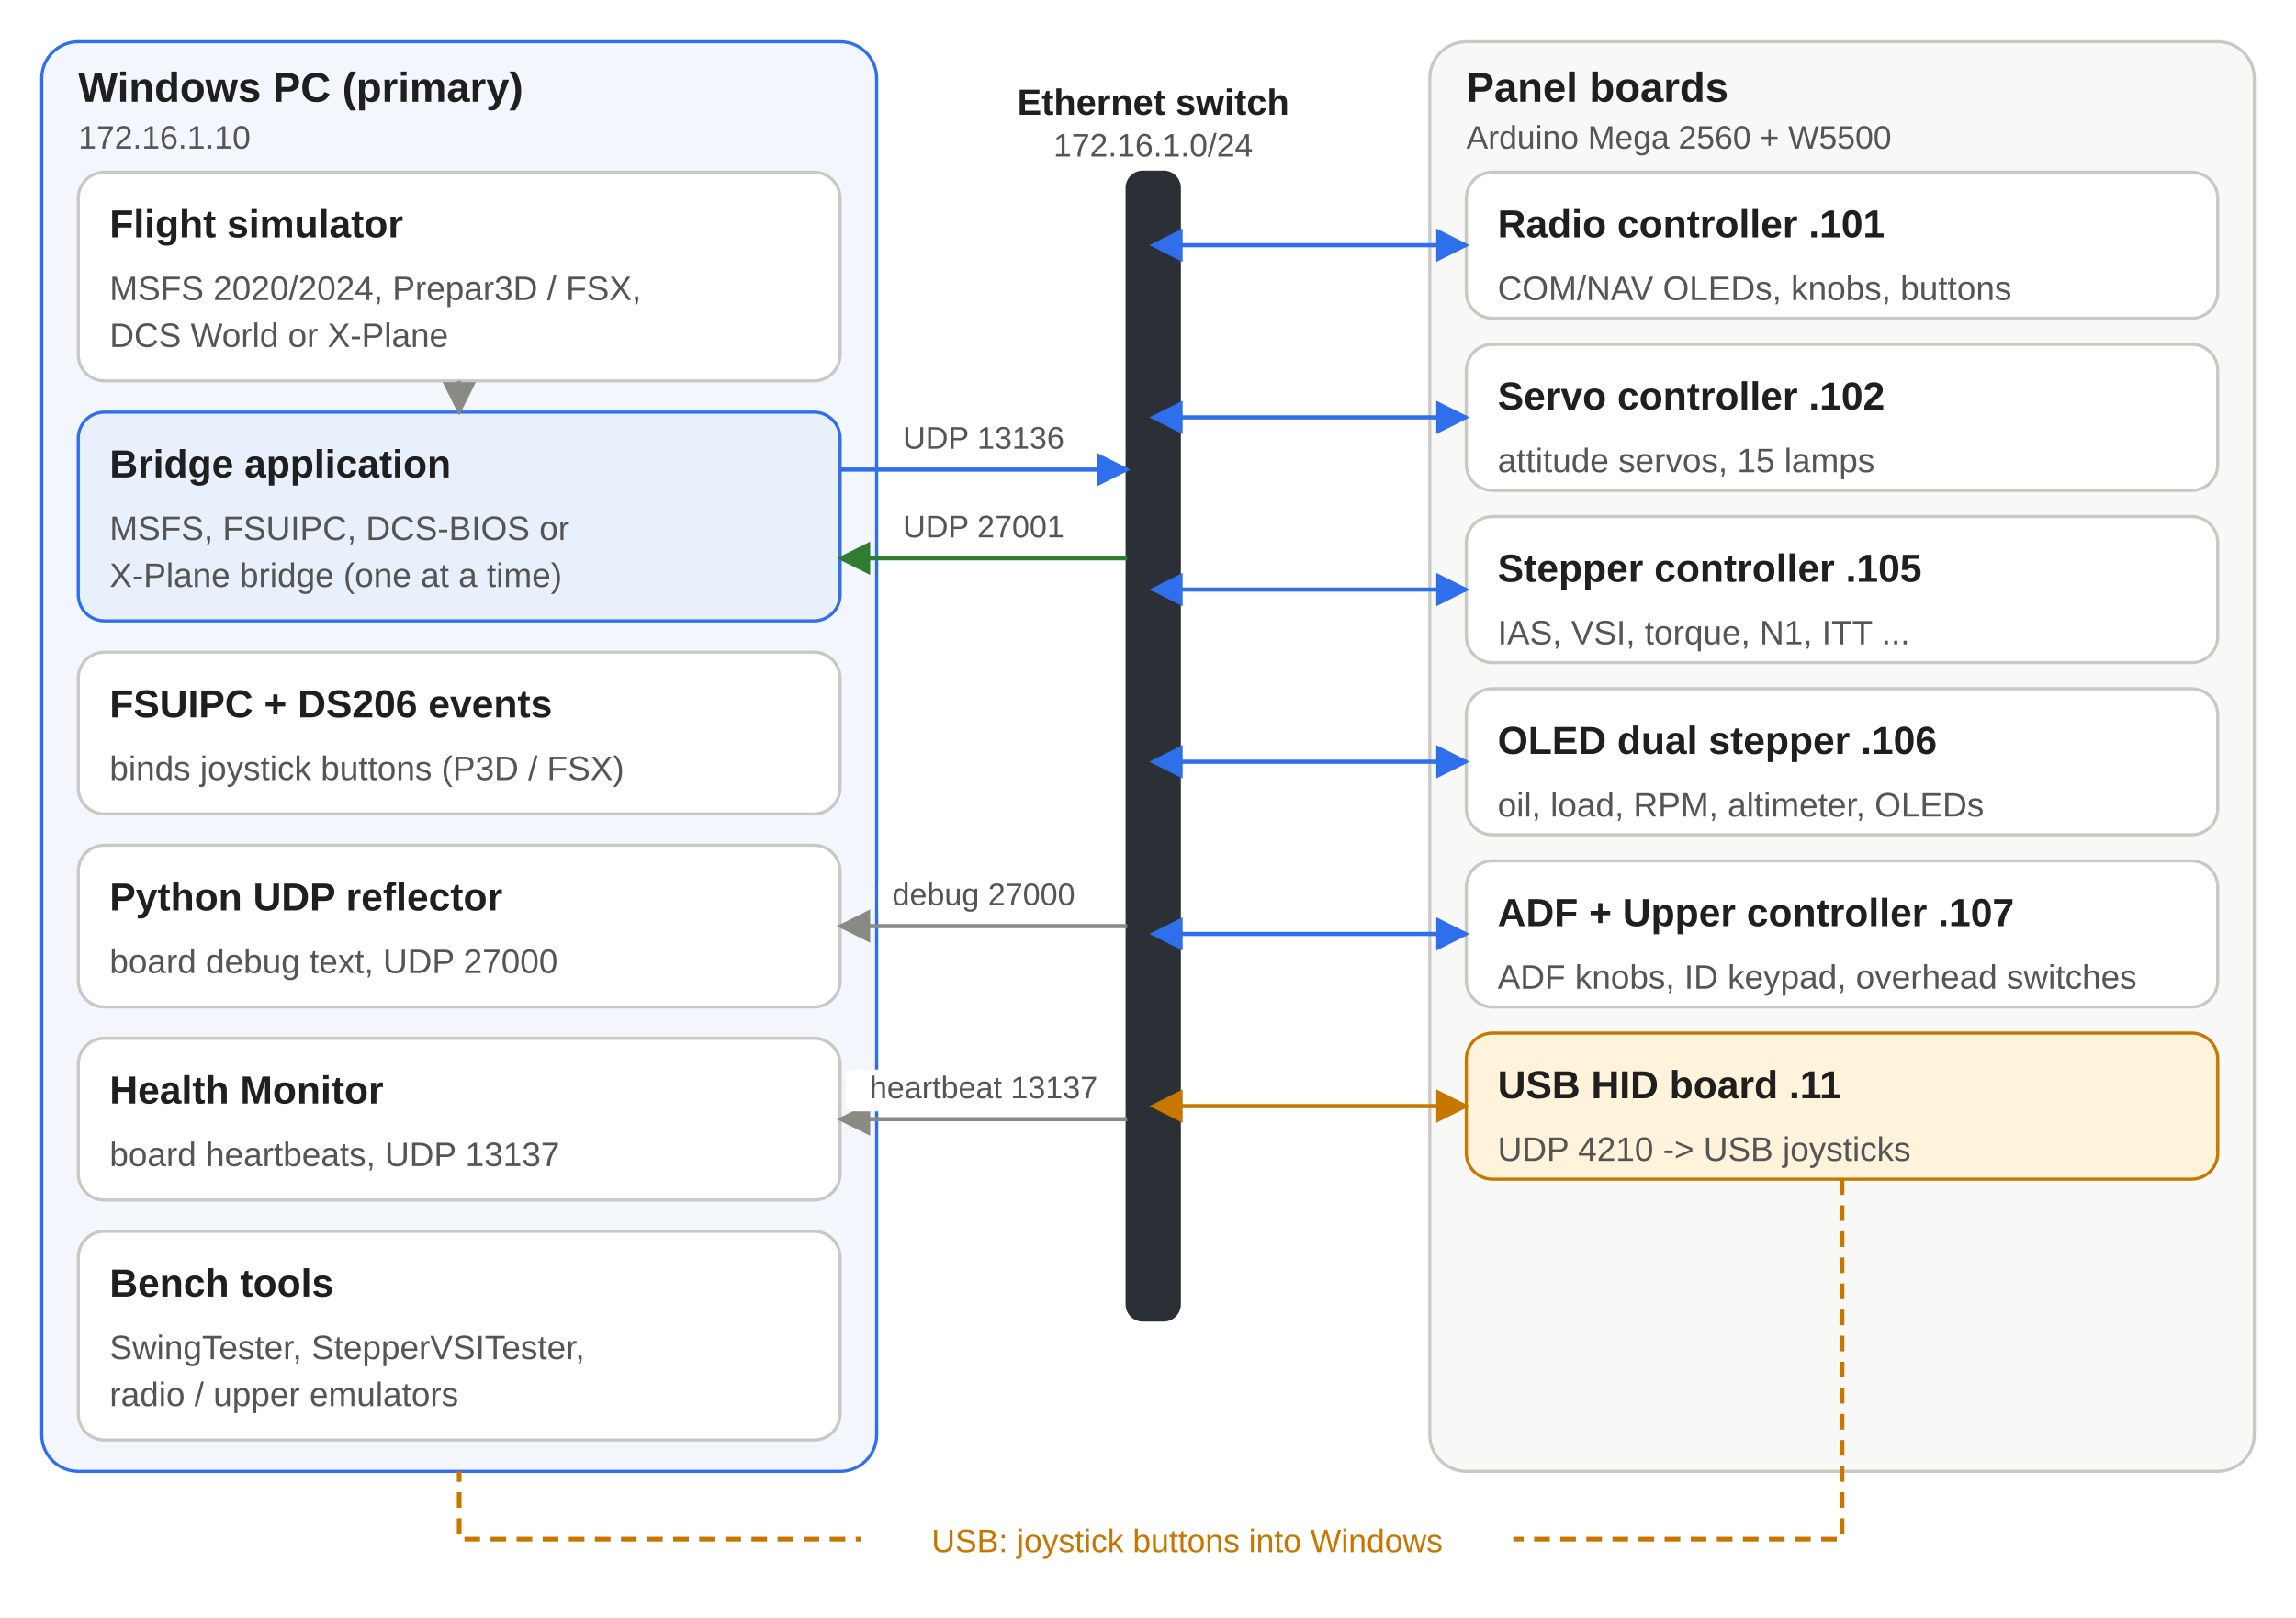
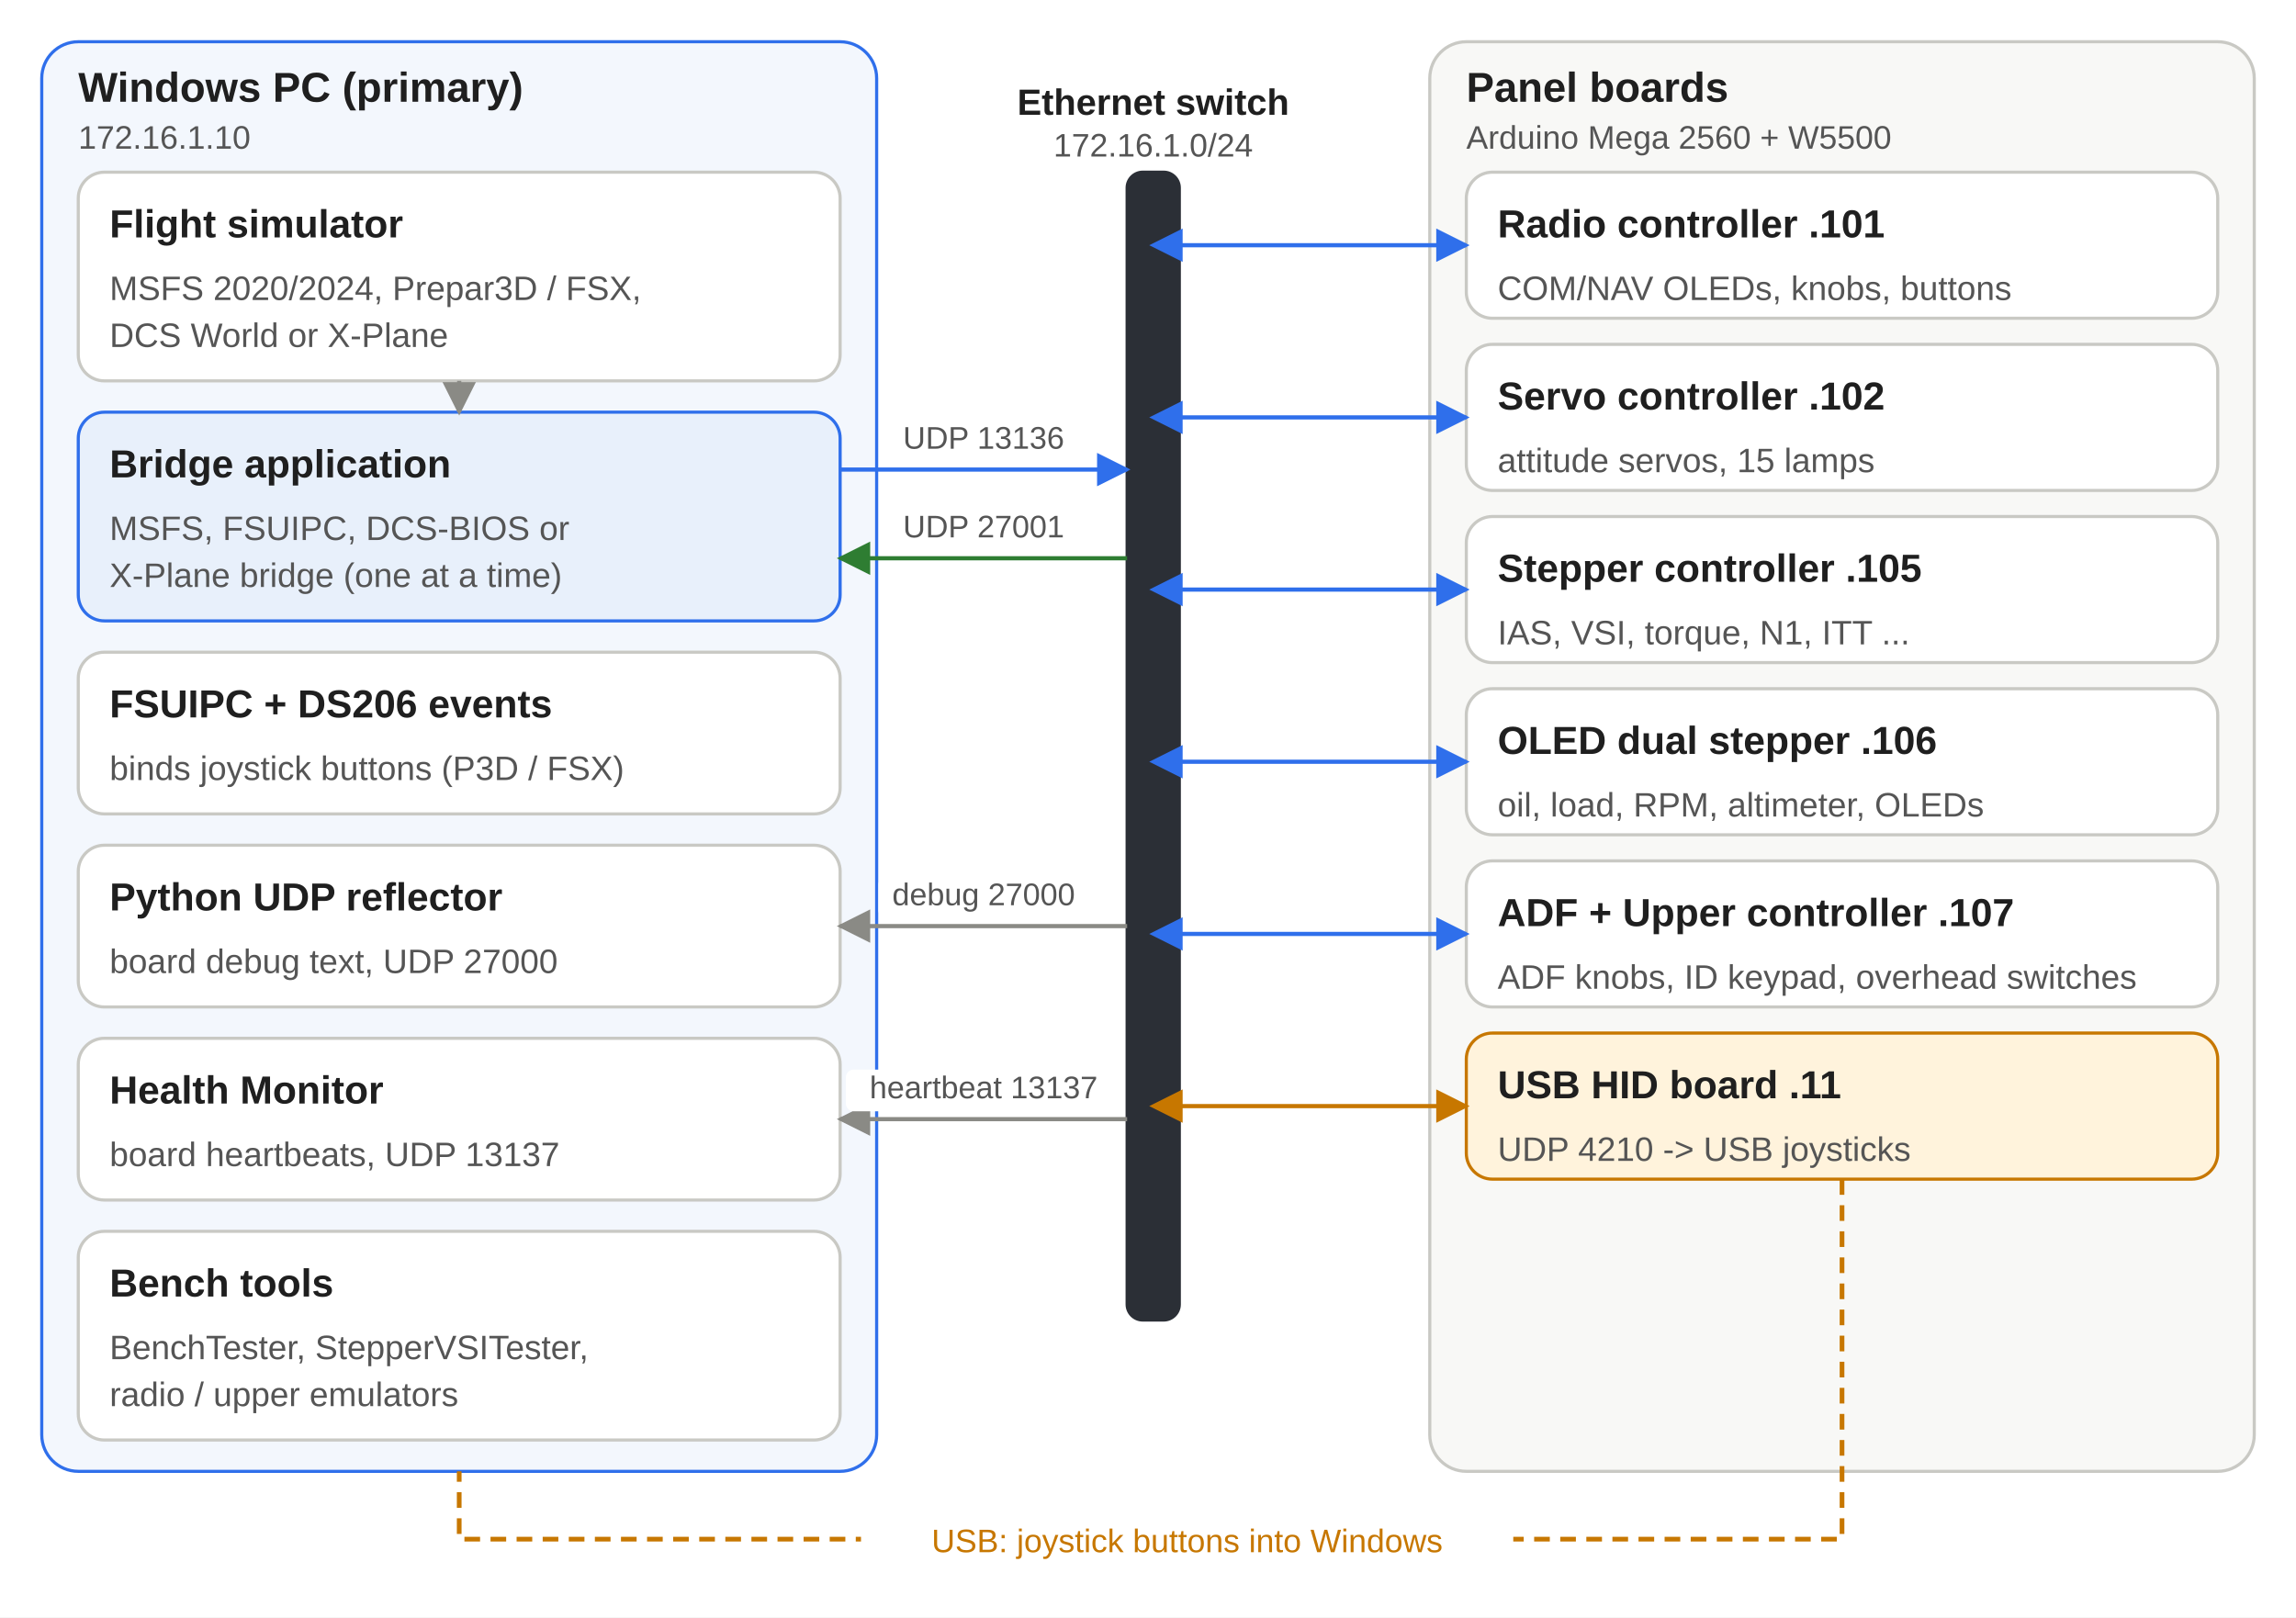
<svg xmlns="http://www.w3.org/2000/svg" width="880" height="620" viewBox="0 0 880 620">
  <rect width="880" height="620" fill="#FFFFFF" />
  <defs>
+     <marker id="ah8A8A85" viewBox="0 0 10 10" refX="9" refY="5" markerWidth="8" markerHeight="8" orient="auto">
+       <path d="M 0 0 L 10 5 L 0 10 z" fill="#8A8A85" />
+     </marker>
+     <marker id="ahs8A8A85" viewBox="0 0 10 10" refX="1" refY="5" markerWidth="8" markerHeight="8" orient="auto-start-reverse">
+       <path d="M 0 0 L 10 5 L 0 10 z" fill="#8A8A85" />
+     </marker>
    <marker id="ah2E7D32" viewBox="0 0 10 10" refX="9" refY="5" markerWidth="8" markerHeight="8" orient="auto">
      <path d="M 0 0 L 10 5 L 0 10 z" fill="#2E7D32" />
    </marker>
    <marker id="ahs2E7D32" viewBox="0 0 10 10" refX="1" refY="5" markerWidth="8" markerHeight="8" orient="auto-start-reverse">
      <path d="M 0 0 L 10 5 L 0 10 z" fill="#2E7D32" />
    </marker>
    <marker id="ahC77700" viewBox="0 0 10 10" refX="9" refY="5" markerWidth="8" markerHeight="8" orient="auto">
      <path d="M 0 0 L 10 5 L 0 10 z" fill="#C77700" />
    </marker>
    <marker id="ahsC77700" viewBox="0 0 10 10" refX="1" refY="5" markerWidth="8" markerHeight="8" orient="auto-start-reverse">
      <path d="M 0 0 L 10 5 L 0 10 z" fill="#C77700" />
    </marker>
    <marker id="ah2F6FEB" viewBox="0 0 10 10" refX="9" refY="5" markerWidth="8" markerHeight="8" orient="auto">
      <path d="M 0 0 L 10 5 L 0 10 z" fill="#2F6FEB" />
    </marker>
    <marker id="ahs2F6FEB" viewBox="0 0 10 10" refX="1" refY="5" markerWidth="8" markerHeight="8" orient="auto-start-reverse">
      <path d="M 0 0 L 10 5 L 0 10 z" fill="#2F6FEB" />
-     </marker>
-     <marker id="ah8A8A85" viewBox="0 0 10 10" refX="9" refY="5" markerWidth="8" markerHeight="8" orient="auto">
-       <path d="M 0 0 L 10 5 L 0 10 z" fill="#8A8A85" />
-     </marker>
-     <marker id="ahs8A8A85" viewBox="0 0 10 10" refX="1" refY="5" markerWidth="8" markerHeight="8" orient="auto-start-reverse">
-       <path d="M 0 0 L 10 5 L 0 10 z" fill="#8A8A85" />
    </marker>
  </defs>
  <rect x="16.0" y="16.0" width="320.0" height="548.0" rx="14" ry="14" fill="#E8F0FB" fill-opacity="0.55" stroke="#2F6FEB" stroke-width="1.2" />
  <text x="30.0" y="39.0" font-family="Liberation Sans, Arial, Helvetica, sans-serif" font-size="16" font-weight="700" fill="#1F1F1F" text-anchor="start">Windows PC (primary)</text>
  <text x="30.0" y="57.0" font-family="Liberation Sans, Arial, Helvetica, sans-serif" font-size="12.5" font-weight="400" fill="#555555" text-anchor="start">172.16.1.10</text>
  <rect x="30.0" y="66.0" width="292.0" height="80.0" rx="10" ry="10" fill="#FFFFFF" stroke="#C9C9C4" stroke-width="1.2" />
  <text x="42.0" y="91.0" font-family="Liberation Sans, Arial, Helvetica, sans-serif" font-size="15" font-weight="700" fill="#1F1F1F" text-anchor="start">Flight simulator</text>
  <text x="42.0" y="115.0" font-family="Liberation Sans, Arial, Helvetica, sans-serif" font-size="13" font-weight="400" fill="#555555" text-anchor="start">MSFS 2020/2024, Prepar3D / FSX,</text>
  <text x="42.0" y="133.0" font-family="Liberation Sans, Arial, Helvetica, sans-serif" font-size="13" font-weight="400" fill="#555555" text-anchor="start">DCS World or X-Plane</text>
  <rect x="30.0" y="158.0" width="292.0" height="80.0" rx="10" ry="10" fill="#E8F0FB" stroke="#2F6FEB" stroke-width="1.2" />
  <text x="42.0" y="183.0" font-family="Liberation Sans, Arial, Helvetica, sans-serif" font-size="15" font-weight="700" fill="#1F1F1F" text-anchor="start">Bridge application</text>
  <text x="42.0" y="207.0" font-family="Liberation Sans, Arial, Helvetica, sans-serif" font-size="13" font-weight="400" fill="#555555" text-anchor="start">MSFS, FSUIPC, DCS-BIOS or</text>
  <text x="42.0" y="225.0" font-family="Liberation Sans, Arial, Helvetica, sans-serif" font-size="13" font-weight="400" fill="#555555" text-anchor="start">X-Plane bridge (one at a time)</text>
  <rect x="30.0" y="250.0" width="292.0" height="62.0" rx="10" ry="10" fill="#FFFFFF" stroke="#C9C9C4" stroke-width="1.2" />
  <text x="42.0" y="275.0" font-family="Liberation Sans, Arial, Helvetica, sans-serif" font-size="15" font-weight="700" fill="#1F1F1F" text-anchor="start">FSUIPC + DS206 events</text>
  <text x="42.0" y="299.0" font-family="Liberation Sans, Arial, Helvetica, sans-serif" font-size="13" font-weight="400" fill="#555555" text-anchor="start">binds joystick buttons (P3D / FSX)</text>
  <rect x="30.0" y="324.0" width="292.0" height="62.0" rx="10" ry="10" fill="#FFFFFF" stroke="#C9C9C4" stroke-width="1.2" />
  <text x="42.0" y="349.0" font-family="Liberation Sans, Arial, Helvetica, sans-serif" font-size="15" font-weight="700" fill="#1F1F1F" text-anchor="start">Python UDP reflector</text>
  <text x="42.0" y="373.0" font-family="Liberation Sans, Arial, Helvetica, sans-serif" font-size="13" font-weight="400" fill="#555555" text-anchor="start">board debug text, UDP 27000</text>
  <rect x="30.0" y="398.0" width="292.0" height="62.0" rx="10" ry="10" fill="#FFFFFF" stroke="#C9C9C4" stroke-width="1.2" />
  <text x="42.0" y="423.0" font-family="Liberation Sans, Arial, Helvetica, sans-serif" font-size="15" font-weight="700" fill="#1F1F1F" text-anchor="start">Health Monitor</text>
  <text x="42.0" y="447.0" font-family="Liberation Sans, Arial, Helvetica, sans-serif" font-size="13" font-weight="400" fill="#555555" text-anchor="start">board heartbeats, UDP 13137</text>
  <rect x="30.0" y="472.0" width="292.0" height="80.0" rx="10" ry="10" fill="#FFFFFF" stroke="#C9C9C4" stroke-width="1.2" />
  <text x="42.0" y="497.0" font-family="Liberation Sans, Arial, Helvetica, sans-serif" font-size="15" font-weight="700" fill="#1F1F1F" text-anchor="start">Bench tools</text>
-   <text x="42.0" y="521.0" font-family="Liberation Sans, Arial, Helvetica, sans-serif" font-size="13" font-weight="400" fill="#555555" text-anchor="start">SwingTester, StepperVSITester,</text>
+   <text x="42.0" y="521.0" font-family="Liberation Sans, Arial, Helvetica, sans-serif" font-size="13" font-weight="400" fill="#555555" text-anchor="start">BenchTester, StepperVSITester,</text>
  <text x="42.0" y="539.0" font-family="Liberation Sans, Arial, Helvetica, sans-serif" font-size="13" font-weight="400" fill="#555555" text-anchor="start">radio / upper emulators</text>
  <path d="M 176.0 146.0 L 176.0 158.0" fill="none" stroke="#8A8A85" stroke-width="1.6" marker-end="url(#ah8A8A85)" />
  <rect x="432.0" y="66.0" width="20.0" height="440.0" rx="6" ry="6" fill="#2B2F36" stroke="#2B2F36" stroke-width="1.2" />
  <text x="442.0" y="44.0" font-family="Liberation Sans, Arial, Helvetica, sans-serif" font-size="14" font-weight="700" fill="#1F1F1F" text-anchor="middle">Ethernet switch</text>
  <text x="442.0" y="60.0" font-family="Liberation Sans, Arial, Helvetica, sans-serif" font-size="12.5" font-weight="400" fill="#555555" text-anchor="middle">172.16.1.0/24</text>
  <path d="M 322.0 180.0 L 432.0 180.0" fill="none" stroke="#2F6FEB" stroke-width="1.6" marker-end="url(#ah2F6FEB)" />
  <rect x="342.9" y="161.0" width="68.2" height="16.0" rx="3" ry="3" fill="#FFFFFF" stroke="#FFFFFF" stroke-width="0" />
  <text x="377.0" y="172.0" font-family="Liberation Sans, Arial, Helvetica, sans-serif" font-size="12" font-weight="400" fill="#555555" text-anchor="middle">UDP 13136</text>
  <path d="M 432.0 214.0 L 322.0 214.0" fill="none" stroke="#2E7D32" stroke-width="1.6" marker-end="url(#ah2E7D32)" />
  <rect x="342.9" y="195.0" width="68.2" height="16.0" rx="3" ry="3" fill="#FFFFFF" stroke="#FFFFFF" stroke-width="0" />
  <text x="377.0" y="206.0" font-family="Liberation Sans, Arial, Helvetica, sans-serif" font-size="12" font-weight="400" fill="#555555" text-anchor="middle">UDP 27001</text>
  <path d="M 432.0 355.0 L 322.0 355.0" fill="none" stroke="#8A8A85" stroke-width="1.6" marker-end="url(#ah8A8A85)" />
  <rect x="336.7" y="336.0" width="80.6" height="16.0" rx="3" ry="3" fill="#FFFFFF" stroke="#FFFFFF" stroke-width="0" />
  <text x="377.0" y="347.0" font-family="Liberation Sans, Arial, Helvetica, sans-serif" font-size="12" font-weight="400" fill="#555555" text-anchor="middle">debug 27000</text>
  <path d="M 432.0 429.0 L 322.0 429.0" fill="none" stroke="#8A8A85" stroke-width="1.6" marker-end="url(#ah8A8A85)" />
  <rect x="324.2" y="410.0" width="105.6" height="16.0" rx="3" ry="3" fill="#FFFFFF" stroke="#FFFFFF" stroke-width="0" />
  <text x="377.0" y="421.0" font-family="Liberation Sans, Arial, Helvetica, sans-serif" font-size="12" font-weight="400" fill="#555555" text-anchor="middle">heartbeat 13137</text>
  <rect x="548.0" y="16.0" width="316.0" height="548.0" rx="14" ry="14" fill="#F1F1EE" fill-opacity="0.55" stroke="#C9C9C4" stroke-width="1.2" />
  <text x="562.0" y="39.0" font-family="Liberation Sans, Arial, Helvetica, sans-serif" font-size="16" font-weight="700" fill="#1F1F1F" text-anchor="start">Panel boards</text>
  <text x="562.0" y="57.0" font-family="Liberation Sans, Arial, Helvetica, sans-serif" font-size="12.5" font-weight="400" fill="#555555" text-anchor="start">Arduino Mega 2560 + W5500</text>
  <rect x="562.0" y="66.0" width="288.0" height="56.0" rx="10" ry="10" fill="#FFFFFF" stroke="#C9C9C4" stroke-width="1.2" />
  <text x="574.0" y="91.0" font-family="Liberation Sans, Arial, Helvetica, sans-serif" font-size="15" font-weight="700" fill="#1F1F1F" text-anchor="start">Radio controller  .101</text>
  <text x="574.0" y="115.0" font-family="Liberation Sans, Arial, Helvetica, sans-serif" font-size="13" font-weight="400" fill="#555555" text-anchor="start">COM/NAV OLEDs, knobs, buttons</text>
  <path d="M 452.0 94.0 L 562.0 94.0" fill="none" stroke="#2F6FEB" stroke-width="1.6" marker-end="url(#ah2F6FEB)" marker-start="url(#ahs2F6FEB)" />
  <rect x="562.0" y="132.0" width="288.0" height="56.0" rx="10" ry="10" fill="#FFFFFF" stroke="#C9C9C4" stroke-width="1.2" />
  <text x="574.0" y="157.0" font-family="Liberation Sans, Arial, Helvetica, sans-serif" font-size="15" font-weight="700" fill="#1F1F1F" text-anchor="start">Servo controller  .102</text>
  <text x="574.0" y="181.0" font-family="Liberation Sans, Arial, Helvetica, sans-serif" font-size="13" font-weight="400" fill="#555555" text-anchor="start">attitude servos, 15 lamps</text>
  <path d="M 452.0 160.0 L 562.0 160.0" fill="none" stroke="#2F6FEB" stroke-width="1.6" marker-end="url(#ah2F6FEB)" marker-start="url(#ahs2F6FEB)" />
  <rect x="562.0" y="198.0" width="288.0" height="56.0" rx="10" ry="10" fill="#FFFFFF" stroke="#C9C9C4" stroke-width="1.2" />
  <text x="574.0" y="223.0" font-family="Liberation Sans, Arial, Helvetica, sans-serif" font-size="15" font-weight="700" fill="#1F1F1F" text-anchor="start">Stepper controller  .105</text>
  <text x="574.0" y="247.0" font-family="Liberation Sans, Arial, Helvetica, sans-serif" font-size="13" font-weight="400" fill="#555555" text-anchor="start">IAS, VSI, torque, N1, ITT ...</text>
  <path d="M 452.0 226.0 L 562.0 226.0" fill="none" stroke="#2F6FEB" stroke-width="1.6" marker-end="url(#ah2F6FEB)" marker-start="url(#ahs2F6FEB)" />
  <rect x="562.0" y="264.0" width="288.0" height="56.0" rx="10" ry="10" fill="#FFFFFF" stroke="#C9C9C4" stroke-width="1.2" />
  <text x="574.0" y="289.0" font-family="Liberation Sans, Arial, Helvetica, sans-serif" font-size="15" font-weight="700" fill="#1F1F1F" text-anchor="start">OLED dual stepper  .106</text>
  <text x="574.0" y="313.0" font-family="Liberation Sans, Arial, Helvetica, sans-serif" font-size="13" font-weight="400" fill="#555555" text-anchor="start">oil, load, RPM, altimeter, OLEDs</text>
  <path d="M 452.0 292.0 L 562.0 292.0" fill="none" stroke="#2F6FEB" stroke-width="1.6" marker-end="url(#ah2F6FEB)" marker-start="url(#ahs2F6FEB)" />
  <rect x="562.0" y="330.0" width="288.0" height="56.0" rx="10" ry="10" fill="#FFFFFF" stroke="#C9C9C4" stroke-width="1.2" />
  <text x="574.0" y="355.0" font-family="Liberation Sans, Arial, Helvetica, sans-serif" font-size="15" font-weight="700" fill="#1F1F1F" text-anchor="start">ADF + Upper controller  .107</text>
  <text x="574.0" y="379.0" font-family="Liberation Sans, Arial, Helvetica, sans-serif" font-size="13" font-weight="400" fill="#555555" text-anchor="start">ADF knobs, ID keypad, overhead switches</text>
  <path d="M 452.0 358.0 L 562.0 358.0" fill="none" stroke="#2F6FEB" stroke-width="1.6" marker-end="url(#ah2F6FEB)" marker-start="url(#ahs2F6FEB)" />
  <rect x="562.0" y="396.0" width="288.0" height="56.0" rx="10" ry="10" fill="#FFF3DC" stroke="#C77700" stroke-width="1.2" />
  <text x="574.0" y="421.0" font-family="Liberation Sans, Arial, Helvetica, sans-serif" font-size="15" font-weight="700" fill="#1F1F1F" text-anchor="start">USB HID board  .11</text>
  <text x="574.0" y="445.0" font-family="Liberation Sans, Arial, Helvetica, sans-serif" font-size="13" font-weight="400" fill="#555555" text-anchor="start">UDP 4210  -&gt;  USB joysticks</text>
  <path d="M 452.0 424.0 L 562.0 424.0" fill="none" stroke="#C77700" stroke-width="1.6" marker-end="url(#ahC77700)" marker-start="url(#ahsC77700)" />
  <path d="M 706 452 L 706 590 L 176 590 L 176 564" fill="none" stroke="#C77700" stroke-width="1.8" stroke-dasharray="6 4" />
  <rect x="330.0" y="580.0" width="250.0" height="20.0" rx="3" ry="3" fill="#FFFFFF" stroke="#FFFFFF" stroke-width="0" />
  <text x="455.0" y="595.0" font-family="Liberation Sans, Arial, Helvetica, sans-serif" font-size="12.5" font-weight="400" fill="#C77700" text-anchor="middle">USB: joystick buttons into Windows</text>
</svg>
